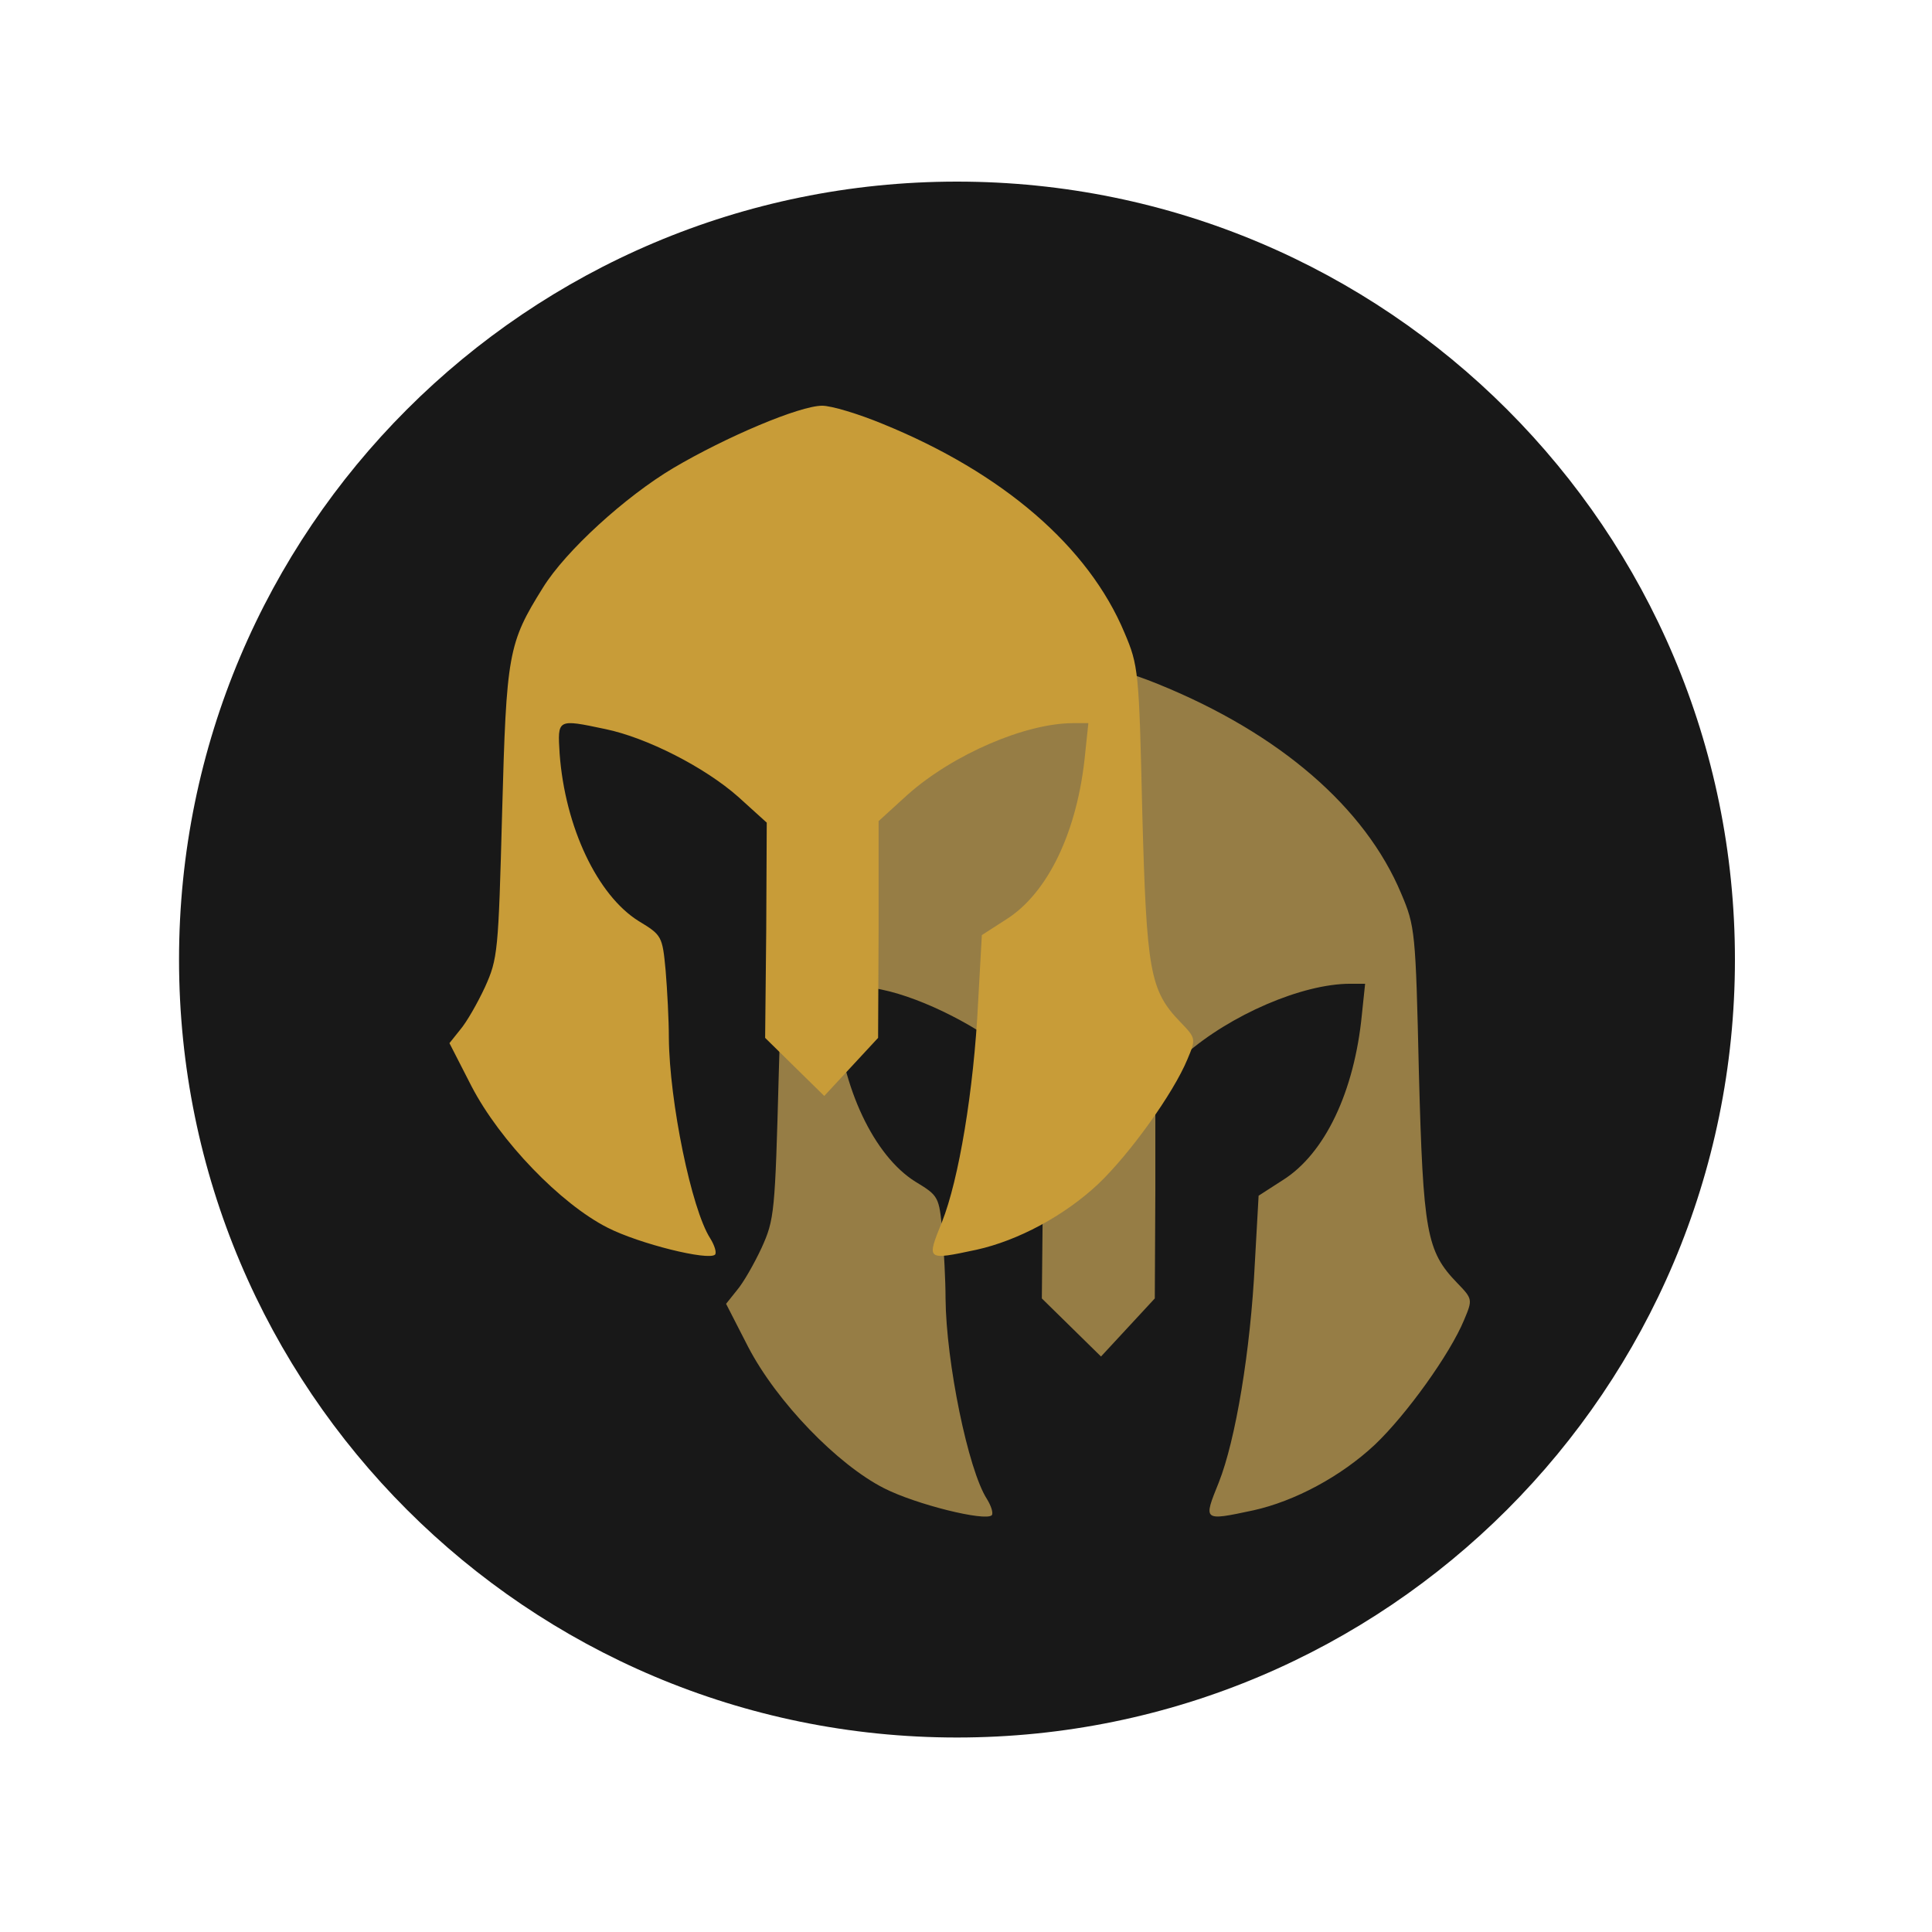
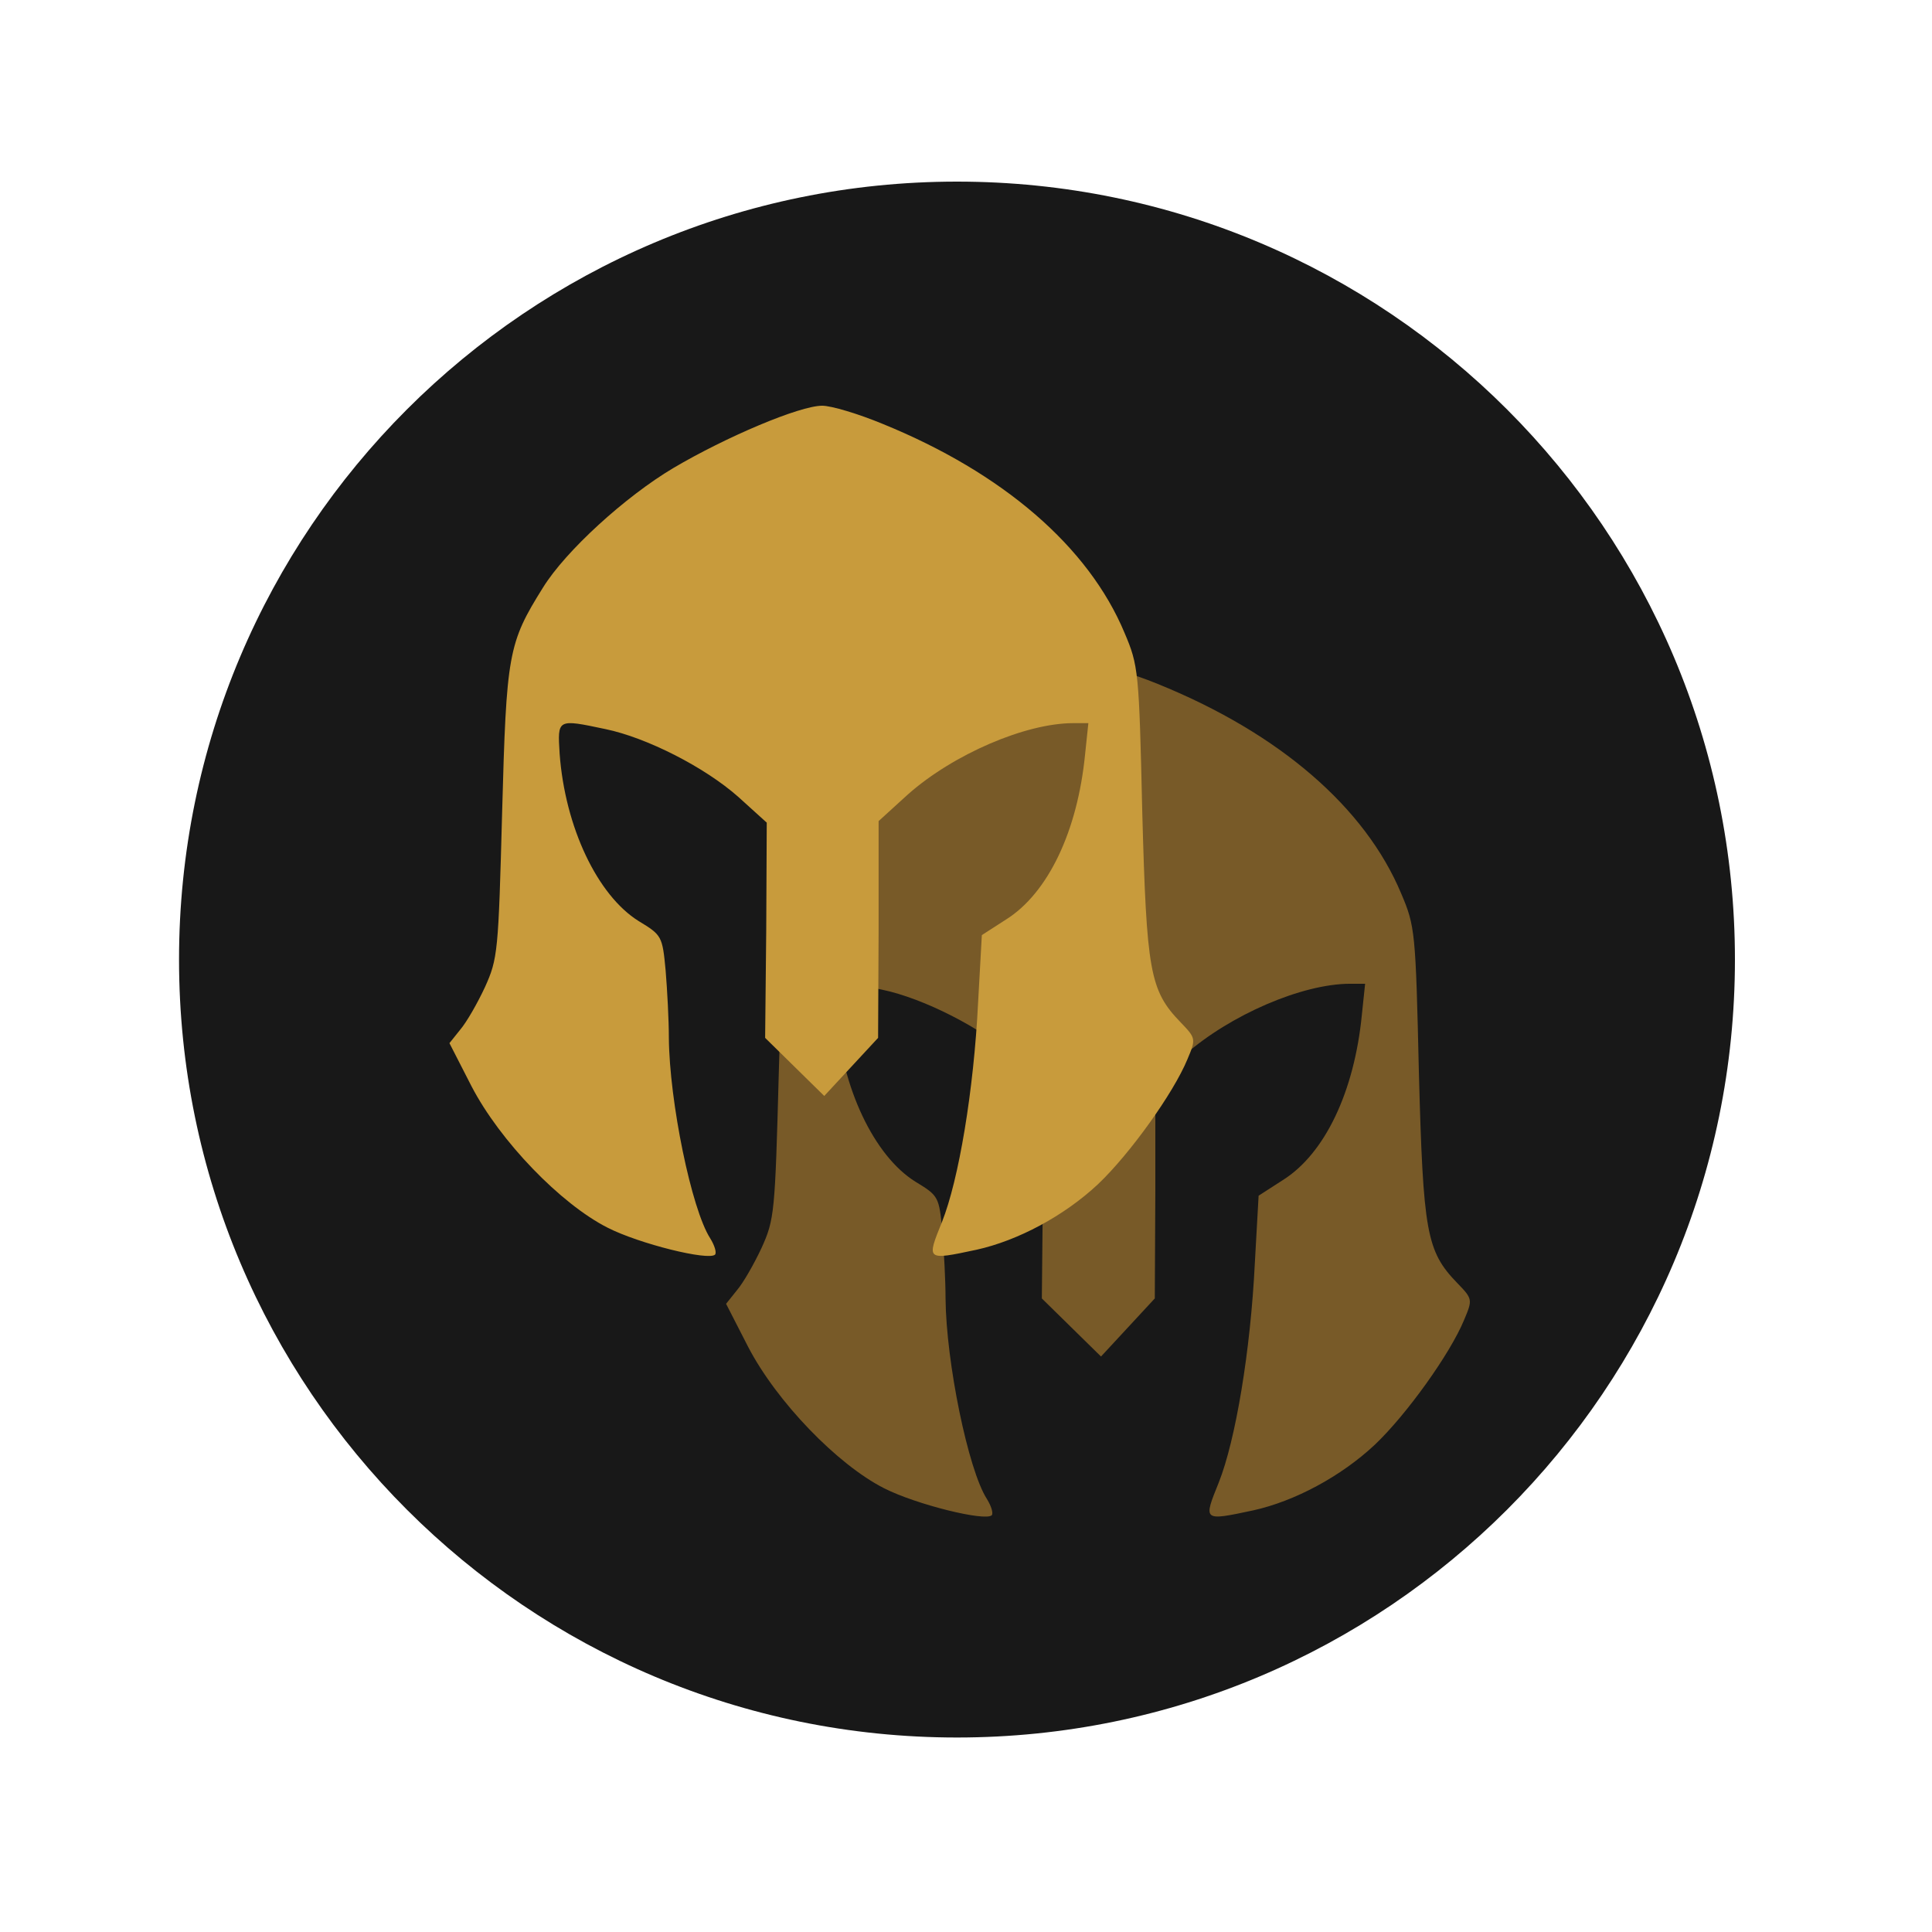
<svg xmlns="http://www.w3.org/2000/svg" version="1.1" id="Layer_1" x="0px" y="0px" viewBox="0 0 300 300" style="enable-background:new 0 0 300 300;" xml:space="preserve">
  <style type="text/css">
	.st0{fill:#181818;}
- 	.st1{display:none;fill:#967D45;}
- 	.st2{fill:#967D45;}
- 	.st3{display:none;fill:#C89C38;}
- 	.st4{fill:#C89C38;}
+ 	.st1{display:none;fill:#785A28;}
+ 	.st2{fill:#785A28;}
+ 	.st3{display:none;fill:#C89B3C;}
+ 	.st4{fill:#C89B3C;}
</style>
  <circle class="st0" cx="148.6" cy="149" r="120.8" />
  <g transform="translate(0,300) scale(0.1,-0.1)">
    <g transform="translate(0,300) scale(0.1,-0.1)">
      <path class="st1" d="M22759.5-7155.4c-434.3-576.3-484.4-860.3-526.2-2981.8c-25.1-1077.5-75.2-2163.3-116.9-2405.5    c-284-1595.3-1762.4-3040.3-4109.4-4025.9c-793.5-334.1-943.8-342.4-1653.8-83.5c-1194.4,426-2213.4,1044.1-2965.1,1787.4    c-684.9,676.6-927.1,1010.7-1177.7,1645.4c-242.2,626.4-267.3,893.7-325.8,3123.8c-25.1,918.8-50.1,1770.7-66.8,1896    c-50.1,350.8-233.9,743.4-509.5,1094.2l-250.6,309l375.9,735c735,1461.7,2163.3,2589.3,3466.3,2731.3    c634.8,75.2,785.1-50.1,576.3-467.7c-350.8-668.2-609.7-2146.6-634.8-3583.2c-8.4-526.2-58.5-1010.7-108.6-1077.5    c-50.1-58.5-233.9-208.8-409.3-317.4c-175.4-108.6-426-375.9-568-593c-292.3-459.4-576.3-1361.5-576.3-1812.5v-317.4l400.9,41.8    c551.3,50.1,1561.9,559.6,2046.4,1019l392.6,384.2v3307.6l484.4,476.1c267.3,258.9,526.2,476.1,576.3,476.1    c100.2,0,735-609.7,910.4-885.4c91.9-125.3,116.9-576.3,125.3-1812.5l8.4-1645.4l426-384.2c350.8-309,785.1-584.7,1060.8-659.8    c25.1-8.4,142-58.5,258.9-108.6c125.3-50.1,417.6-125.3,659.8-167.1l434.3-83.5l-58.5,601.4    c-91.9,1002.3-551.3,1779.1-1361.5,2305.3c-175.4,116.9-192.1,200.5-225.5,960.5c-83.5,1804.1-192.1,2530.8-526.2,3508.1    c-250.6,710-250.6,718.3-75.2,801.8c200.5,116.9,860.3,33.4,1336.4-150.3c1010.7-400.9,2104.8-1461.7,2672.8-2572.6    C23018.4-6679.3,23026.8-6812.9,22759.5-7155.4z M21347.9-4566.1c-526.2,492.8-1244.5,877-1887.7,1019    c-785.1,167.1-776.8,167.1-534.6-434.3c258.9-651.5,492.8-2038,559.6-3407.8l58.5-1044.1l375.9-242.2    c651.5-409.3,1110.9-1369.8,1227.8-2572.6l50.1-476.1h-233.9c-743.4,0-1862.6,484.4-2564.2,1102.5l-459.4,417.6v1678.9    l-8.4,1687.2l-417.6,451l-417.6,451l-459.4-451l-459.4-451l16.7-1670.5l8.4-1670.5l-442.7-400.9    c-517.9-459.4-1419.9-918.8-2063.1-1052.4c-751.7-158.7-743.4-158.7-710,384.2c83.5,1135.9,584.7,2196.7,1227.8,2597.6    c359.2,217.2,367.5,233.9,417.6,768.4c25.1,300.7,50.1,768.4,50.1,1044.1c8.4,985.6,350.8,2664.5,643.1,3115.5    c66.8,108.6,100.2,217.2,75.2,250.6c-100.2,100.2-1177.7-167.1-1670.5-417.6c-726.7-367.5-1670.5-1344.8-2113.2-2196.7    l-342.5-668.2l167-208.8c100.2-116.9,267.3-409.3,384.2-659.8c200.5-442.7,208.8-542.9,267.3-2714.6    c66.8-2464,91.9-2622.7,634.8-3491.3c350.8-568,1277.9-1411.6,2021.3-1854.3c818.5-484.4,1962.8-968.9,2313.6-968.9    c142,0,559.6,125.3,943.8,284c1862.6,760.1,3190.7,1904.4,3750.3,3240.8c217.2,509.5,225.5,593,275.6,2781.4    c66.8,2480.7,116.9,2773,593,3265.8c242.2,250.6,242.2,258.9,108.6,576.3C22517.3-5977.7,21840.7-5033.9,21347.9-4566.1z" />
      <path class="st2" d="M22734.4-6503.9c-217.2,526.2-893.7,1470-1386.5,1937.8c-526.2,492.8-1244.5,877-1887.7,1019    c-785.1,167.1-776.8,167.1-534.6-434.3c258.9-651.5,492.8-2038,559.6-3407.8l58.5-1044.1l375.9-242.2    c651.5-409.3,1110.9-1369.8,1227.8-2572.6l50.1-476.1h-233.9c-743.4,0-1862.6,484.4-2564.2,1102.5l-459.4,417.6v1678.9    l-8.4,1687.2l-417.6,451l-417.6,451l-459.4-451l-459.4-451l16.7-1670.5l8.4-1670.5l-442.7-400.9    c-517.9-459.4-1419.9-918.8-2063.1-1052.4c-751.7-158.7-743.4-158.7-710,384.2c83.5,1135.9,584.7,2196.7,1227.8,2597.6    c359.2,217.2,367.5,233.9,417.6,768.4c25.1,300.7,50.1,768.4,50.1,1044.1c8.4,985.6,350.8,2664.5,643.1,3115.5    c66.8,108.6,100.2,217.2,75.2,250.6c-100.2,100.2-1177.7-167.1-1670.5-417.6c-726.7-367.5-1670.5-1344.8-2113.2-2196.7    l-342.5-668.2l167-208.8c100.2-116.9,267.3-409.3,384.2-659.8c200.5-442.7,208.8-542.9,267.3-2714.6    c66.8-2464,91.9-2622.7,634.8-3491.3c350.8-568,1277.9-1411.6,2021.3-1854.3c818.5-484.4,1962.8-968.9,2313.6-968.9    c142,0,559.6,125.3,943.8,284c1862.6,760.1,3190.7,1904.4,3750.3,3240.8c217.2,509.5,225.5,593,275.6,2781.4    c66.8,2480.7,116.9,2773,593,3265.8C22868.1-6829.7,22868.1-6821.3,22734.4-6503.9z" />
    </g>
    <path class="st3" d="M1846.3,1420.2c-43.4,57.6-48.4,86-52.6,298.2c-2.5,107.7-7.5,216.3-11.7,240.6   c-28.4,159.5-176.2,304-410.9,402.6c-79.3,33.4-94.4,34.2-165.4,8.4c-119.4-42.6-221.3-104.4-296.5-178.7   c-68.5-67.7-92.7-101.1-117.8-164.5c-24.2-62.6-26.7-89.4-32.6-312.4c-2.5-91.9-5-177.1-6.7-189.6c-5-35.1-23.4-74.3-51-109.4   l-25.1-30.9l37.6-73.5c73.5-146.2,216.3-258.9,346.6-273.1c63.5-7.5,78.5,5,57.6,46.8c-35.1,66.8-61,214.7-63.5,358.3   c-0.8,52.6-5.8,101.1-10.9,107.7c-5,5.8-23.4,20.9-40.9,31.7c-17.5,10.9-42.6,37.6-56.8,59.3c-29.2,45.9-57.6,136.1-57.6,181.2   v31.7l40.1-4.2c55.1-5,156.2-56,204.6-101.9l39.3-38.4v-330.8l48.4-47.6c26.7-25.9,52.6-47.6,57.6-47.6c10,0,73.5,61,91,88.5   c9.2,12.5,11.7,57.6,12.5,181.2l0.8,164.5l42.6,38.4c35.1,30.9,78.5,58.5,106.1,66c2.5,0.8,14.2,5.8,25.9,10.9   c12.5,5,41.8,12.5,66,16.7l43.4,8.4l-5.8-60.1c-9.2-100.2-55.1-177.9-136.1-230.5c-17.5-11.7-19.2-20-22.6-96.1   c-8.4-180.4-19.2-253.1-52.6-350.8c-25.1-71-25.1-71.8-7.5-80.2c20-11.7,86-3.3,133.6,15c101.1,40.1,210.5,146.2,267.3,257.3   C1872.2,1372.6,1873.1,1386,1846.3,1420.2z M1705.2,1161.3c-52.6-49.3-124.5-87.7-188.8-101.9c-78.5-16.7-77.7-16.7-53.5,43.4   c25.9,65.1,49.3,203.8,56,340.8l5.8,104.4l37.6,24.2c65.1,40.9,111.1,137,122.8,257.3l5,47.6h-23.4c-74.3,0-186.3-48.4-256.4-110.3   l-45.9-41.8v-167.9l-0.8-168.7l-41.8-45.1l-41.8-45.1l-45.9,45.1l-45.9,45.1l1.7,167.1l0.8,167.1l-44.3,40.1   c-51.8,45.9-142,91.9-206.3,105.2c-75.2,15.9-74.3,15.9-71-38.4c8.4-113.6,58.5-219.7,122.8-259.8c35.9-21.7,36.8-23.4,41.8-76.8   c2.5-30.1,5-76.8,5-104.4c0.8-98.6,35.1-266.4,64.3-311.5c6.7-10.9,10-21.7,7.5-25.1c-10-10-117.8,16.7-167,41.8   c-72.7,36.8-167.1,134.5-211.3,219.7l-34.2,66.8l16.7,20.9c10,11.7,26.7,40.9,38.4,66c20,44.3,20.9,54.3,26.7,271.5   c6.7,246.4,9.2,262.3,63.5,349.1c35.1,56.8,127.8,141.2,202.1,185.4c81.9,48.4,196.3,96.9,231.4,96.9c14.2,0,56-12.5,94.4-28.4   c186.3-76,319.1-190.4,375-324.1c21.7-51,22.6-59.3,27.6-278.1c6.7-248.1,11.7-277.3,59.3-326.6c24.2-25.1,24.2-25.9,10.9-57.6   C1822.1,1302.5,1754.4,1208.1,1705.2,1161.3z" />
    <path class="st4" d="M1843.8,1355.1c-21.7-52.6-89.4-147-138.7-193.8c-52.6-49.3-124.5-87.7-188.8-101.9   c-78.5-16.7-77.7-16.7-53.5,43.4c25.9,65.1,49.3,203.8,56,340.8l5.8,104.4l37.6,24.2c65.1,40.9,111.1,137,122.8,257.3l5,47.6h-23.4   c-74.3,0-186.3-48.4-256.4-110.3l-45.9-41.8v-167.9l-0.8-168.7l-41.8-45.1l-41.8-45.1l-45.9,45.1l-45.9,45.1l1.7,167.1l0.8,167.1   l-44.3,40.1c-51.8,45.9-142,91.9-206.3,105.2c-75.2,15.9-74.3,15.9-71-38.4c8.4-113.6,58.5-219.7,122.8-259.8   c35.9-21.7,36.8-23.4,41.8-76.8c2.5-30.1,5-76.8,5-104.4c0.8-98.6,35.1-266.4,64.3-311.5c6.7-10.9,10-21.7,7.5-25.1   c-10-10-117.8,16.7-167,41.8c-72.7,36.8-167.1,134.5-211.3,219.7l-34.2,66.8l16.7,20.9c10,11.7,26.7,40.9,38.4,66   c20,44.3,20.9,54.3,26.7,271.5c6.7,246.4,9.2,262.3,63.5,349.1c35.1,56.8,127.8,141.2,202.1,185.4c81.9,48.4,196.3,96.9,231.4,96.9   c14.2,0,56-12.5,94.4-28.4c186.3-76,319.1-190.4,375-324.1c21.7-51,22.6-59.3,27.6-278.1c6.7-248.1,11.7-277.3,59.3-326.6   C1857.2,1387.7,1857.2,1386.8,1843.8,1355.1z" />
  </g>
</svg>
